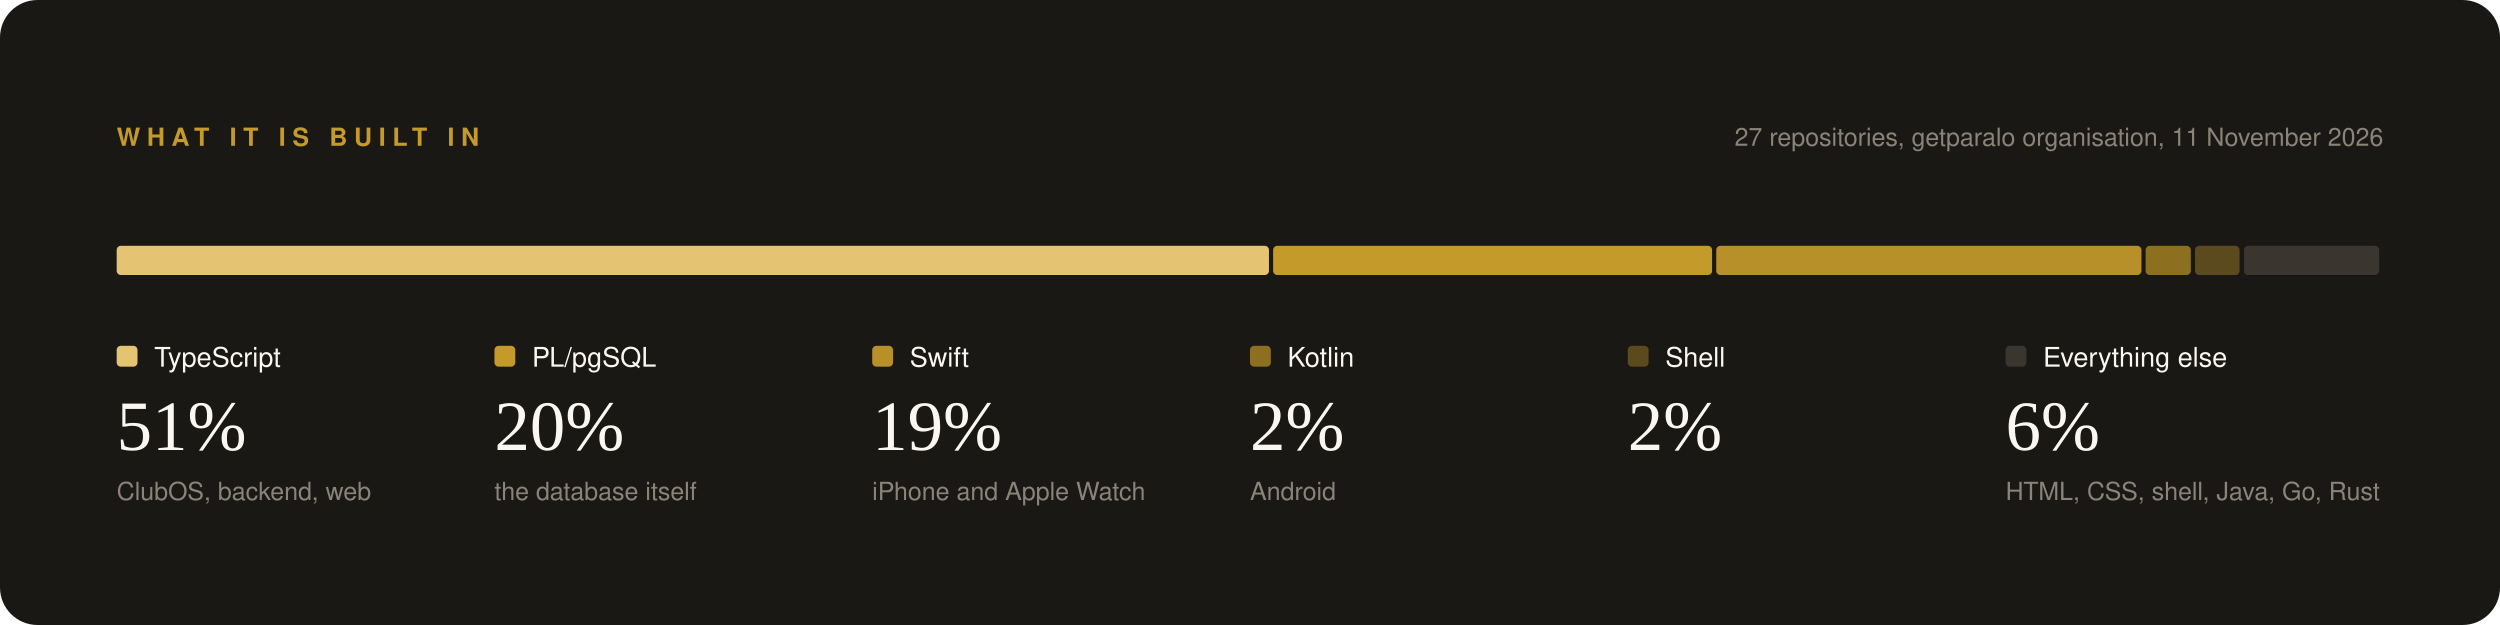
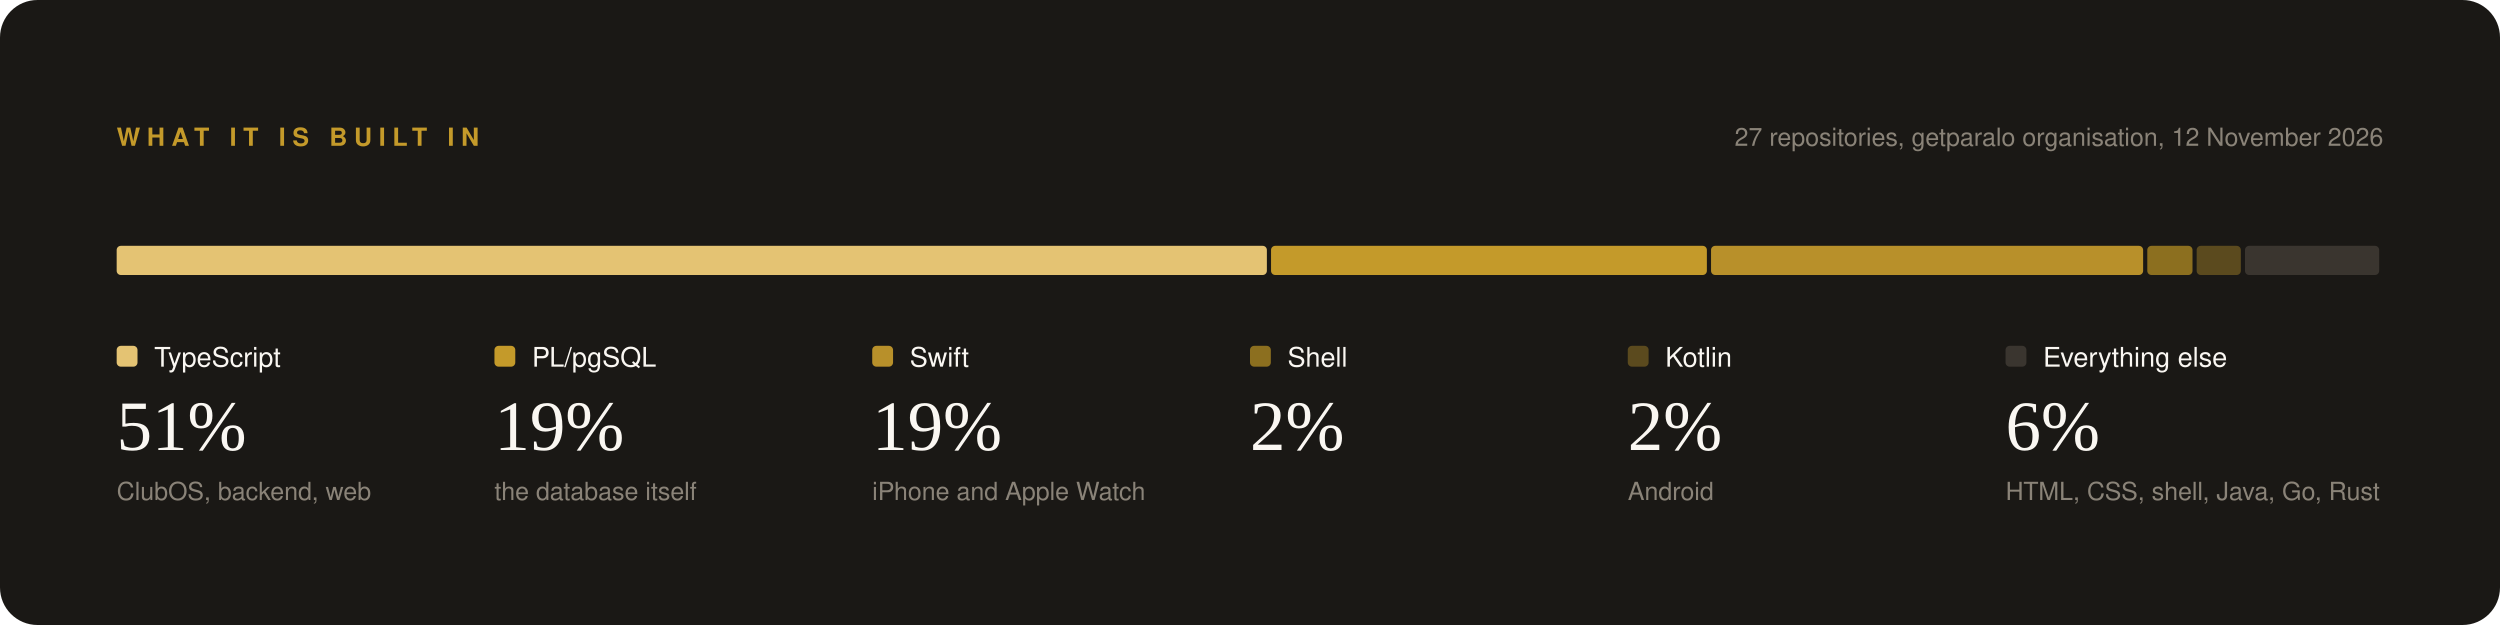
<svg xmlns="http://www.w3.org/2000/svg" width="1200" height="300" viewBox="0 0 1200 300" role="img" aria-label="Languages across Paralo repositories">
  <rect width="1200" height="300" rx="18" fill="#1A1815" />
  <text x="56" y="70" font-family="-apple-system, 'Helvetica Neue', Helvetica, Arial, sans-serif" font-size="12" letter-spacing="3.2" font-weight="600" fill="#C49A2A">WHAT IT IS BUILT IN</text>
-   <text x="1144" y="70" text-anchor="end" font-family="-apple-system, 'Helvetica Neue', Helvetica, Arial, sans-serif" font-size="12" fill="#8A8378">27 repositories, getparalo organisation, 11 November 2026</text>
-   <rect x="56.0" y="118" width="553.1" height="14" rx="2" fill="#E4C373">
-     <animate attributeName="width" values="0;0;553.1" keyTimes="0;0.125;1" dur="0.80s" begin="0s" fill="freeze" calcMode="spline" keySplines="0 0 1 1;0.2 0.7 0.2 1" />
+   <text x="1144" y="70" text-anchor="end" font-family="-apple-system, 'Helvetica Neue', Helvetica, Arial, sans-serif" font-size="12" fill="#8A8378">27 repositories, getparalo organisation, 12 November 2026</text>
+   <rect x="56.0" y="118" width="552.1" height="14" rx="2" fill="#E4C373">
+     <animate attributeName="width" values="0;0;552.1" keyTimes="0;0.125;1" dur="0.80s" begin="0s" fill="freeze" calcMode="spline" keySplines="0 0 1 1;0.2 0.7 0.2 1" />
  </rect>
-   <rect x="611.1" y="118" width="210.7" height="14" rx="2" fill="#C49A2A">
-     <animate attributeName="width" values="0;0;210.7" keyTimes="0;0.239;1" dur="0.92s" begin="0s" fill="freeze" calcMode="spline" keySplines="0 0 1 1;0.2 0.7 0.2 1" />
+   <rect x="610.1" y="118" width="209.2" height="14" rx="2" fill="#C49A2A">
+     <animate attributeName="width" values="0;0;209.2" keyTimes="0;0.239;1" dur="0.92s" begin="0s" fill="freeze" calcMode="spline" keySplines="0 0 1 1;0.2 0.7 0.2 1" />
  </rect>
-   <rect x="823.8" y="118" width="204.1" height="14" rx="2" fill="#B8902A">
-     <animate attributeName="width" values="0;0;204.1" keyTimes="0;0.327;1" dur="1.04s" begin="0s" fill="freeze" calcMode="spline" keySplines="0 0 1 1;0.2 0.7 0.2 1" />
+   <rect x="821.3" y="118" width="207.4" height="14" rx="2" fill="#B8902A">
+     <animate attributeName="width" values="0;0;207.4" keyTimes="0;0.327;1" dur="1.04s" begin="0s" fill="freeze" calcMode="spline" keySplines="0 0 1 1;0.2 0.7 0.2 1" />
  </rect>
-   <rect x="1029.9" y="118" width="21.7" height="14" rx="2" fill="#8C6F1F">
+   <rect x="1030.7" y="118" width="21.7" height="14" rx="2" fill="#8C6F1F">
    <animate attributeName="width" values="0;0;21.7" keyTimes="0;0.397;1" dur="1.16s" begin="0s" fill="freeze" calcMode="spline" keySplines="0 0 1 1;0.2 0.7 0.2 1" />
  </rect>
-   <rect x="1053.6" y="118" width="21.4" height="14" rx="2" fill="#5B4A1E">
-     <animate attributeName="width" values="0;0;21.4" keyTimes="0;0.453;1" dur="1.28s" begin="0s" fill="freeze" calcMode="spline" keySplines="0 0 1 1;0.2 0.7 0.2 1" />
+   <rect x="1054.4" y="118" width="21.2" height="14" rx="2" fill="#5B4A1E">
+     <animate attributeName="width" values="0;0;21.2" keyTimes="0;0.453;1" dur="1.28s" begin="0s" fill="freeze" calcMode="spline" keySplines="0 0 1 1;0.2 0.7 0.2 1" />
  </rect>
-   <rect x="1077.1" y="118" width="64.9" height="14" rx="2" fill="#3A352F">
-     <animate attributeName="width" values="0;0;64.9" keyTimes="0;0.500;1" dur="1.40s" begin="0s" fill="freeze" calcMode="spline" keySplines="0 0 1 1;0.2 0.7 0.2 1" />
+   <rect x="1077.6" y="118" width="64.4" height="14" rx="2" fill="#3A352F">
+     <animate attributeName="width" values="0;0;64.4" keyTimes="0;0.500;1" dur="1.40s" begin="0s" fill="freeze" calcMode="spline" keySplines="0 0 1 1;0.2 0.7 0.2 1" />
  </rect>
  <rect x="56.0" y="166" width="10" height="10" rx="2" fill="#E4C373" />
  <text x="74.0" y="176" font-family="-apple-system, 'Helvetica Neue', Helvetica, Arial, sans-serif" font-size="13" fill="#FAF7F2">TypeScript</text>
  <text x="56.0" y="216" font-family="Georgia, 'Times New Roman', Times, serif" font-size="34" fill="#FAF7F2">51%</text>
  <text x="56.0" y="240" font-family="-apple-system, 'Helvetica Neue', Helvetica, Arial, sans-serif" font-size="12" fill="#8A8378">ClubOS, backend, web</text>
  <rect x="237.333" y="166" width="10" height="10" rx="2" fill="#C49A2A" />
  <text x="255.333" y="176" font-family="-apple-system, 'Helvetica Neue', Helvetica, Arial, sans-serif" font-size="13" fill="#FAF7F2">PL/pgSQL</text>
-   <text x="237.333" y="216" font-family="Georgia, 'Times New Roman', Times, serif" font-size="34" fill="#FAF7F2">20%</text>
+   <text x="237.333" y="216" font-family="Georgia, 'Times New Roman', Times, serif" font-size="34" fill="#FAF7F2">19%</text>
  <text x="237.333" y="240" font-family="-apple-system, 'Helvetica Neue', Helvetica, Arial, sans-serif" font-size="12" fill="#8A8378">the database itself</text>
  <rect x="418.667" y="166" width="10" height="10" rx="2" fill="#B8902A" />
  <text x="436.667" y="176" font-family="-apple-system, 'Helvetica Neue', Helvetica, Arial, sans-serif" font-size="13" fill="#FAF7F2">Swift</text>
  <text x="418.667" y="216" font-family="Georgia, 'Times New Roman', Times, serif" font-size="34" fill="#FAF7F2">19%</text>
  <text x="418.667" y="240" font-family="-apple-system, 'Helvetica Neue', Helvetica, Arial, sans-serif" font-size="12" fill="#8A8378">iPhone and Apple Watch</text>
  <rect x="600.0" y="166" width="10" height="10" rx="2" fill="#8C6F1F" />
-   <text x="618.0" y="176" font-family="-apple-system, 'Helvetica Neue', Helvetica, Arial, sans-serif" font-size="13" fill="#FAF7F2">Kotlin</text>
+   <text x="618.0" y="176" font-family="-apple-system, 'Helvetica Neue', Helvetica, Arial, sans-serif" font-size="13" fill="#FAF7F2">Shell</text>
  <text x="600.0" y="216" font-family="Georgia, 'Times New Roman', Times, serif" font-size="34" fill="#FAF7F2">2%</text>
-   <text x="600.0" y="240" font-family="-apple-system, 'Helvetica Neue', Helvetica, Arial, sans-serif" font-size="12" fill="#8A8378">Android</text>
+   <text x="600.0" y="240" font-family="-apple-system, 'Helvetica Neue', Helvetica, Arial, sans-serif" font-size="12" fill="#8A8378" />
  <rect x="781.333" y="166" width="10" height="10" rx="2" fill="#5B4A1E" />
-   <text x="799.333" y="176" font-family="-apple-system, 'Helvetica Neue', Helvetica, Arial, sans-serif" font-size="13" fill="#FAF7F2">Shell</text>
+   <text x="799.333" y="176" font-family="-apple-system, 'Helvetica Neue', Helvetica, Arial, sans-serif" font-size="13" fill="#FAF7F2">Kotlin</text>
  <text x="781.333" y="216" font-family="Georgia, 'Times New Roman', Times, serif" font-size="34" fill="#FAF7F2">2%</text>
-   <text x="781.333" y="240" font-family="-apple-system, 'Helvetica Neue', Helvetica, Arial, sans-serif" font-size="12" fill="#8A8378" />
+   <text x="781.333" y="240" font-family="-apple-system, 'Helvetica Neue', Helvetica, Arial, sans-serif" font-size="12" fill="#8A8378">Android</text>
  <rect x="962.667" y="166" width="10" height="10" rx="2" fill="#3A352F" />
  <text x="980.667" y="176" font-family="-apple-system, 'Helvetica Neue', Helvetica, Arial, sans-serif" font-size="13" fill="#FAF7F2">Everything else</text>
  <text x="962.667" y="216" font-family="Georgia, 'Times New Roman', Times, serif" font-size="34" fill="#FAF7F2">6%</text>
  <text x="962.667" y="240" font-family="-apple-system, 'Helvetica Neue', Helvetica, Arial, sans-serif" font-size="12" fill="#8A8378">HTML, CSS, shell, Java, Go, Rust</text>
</svg>
